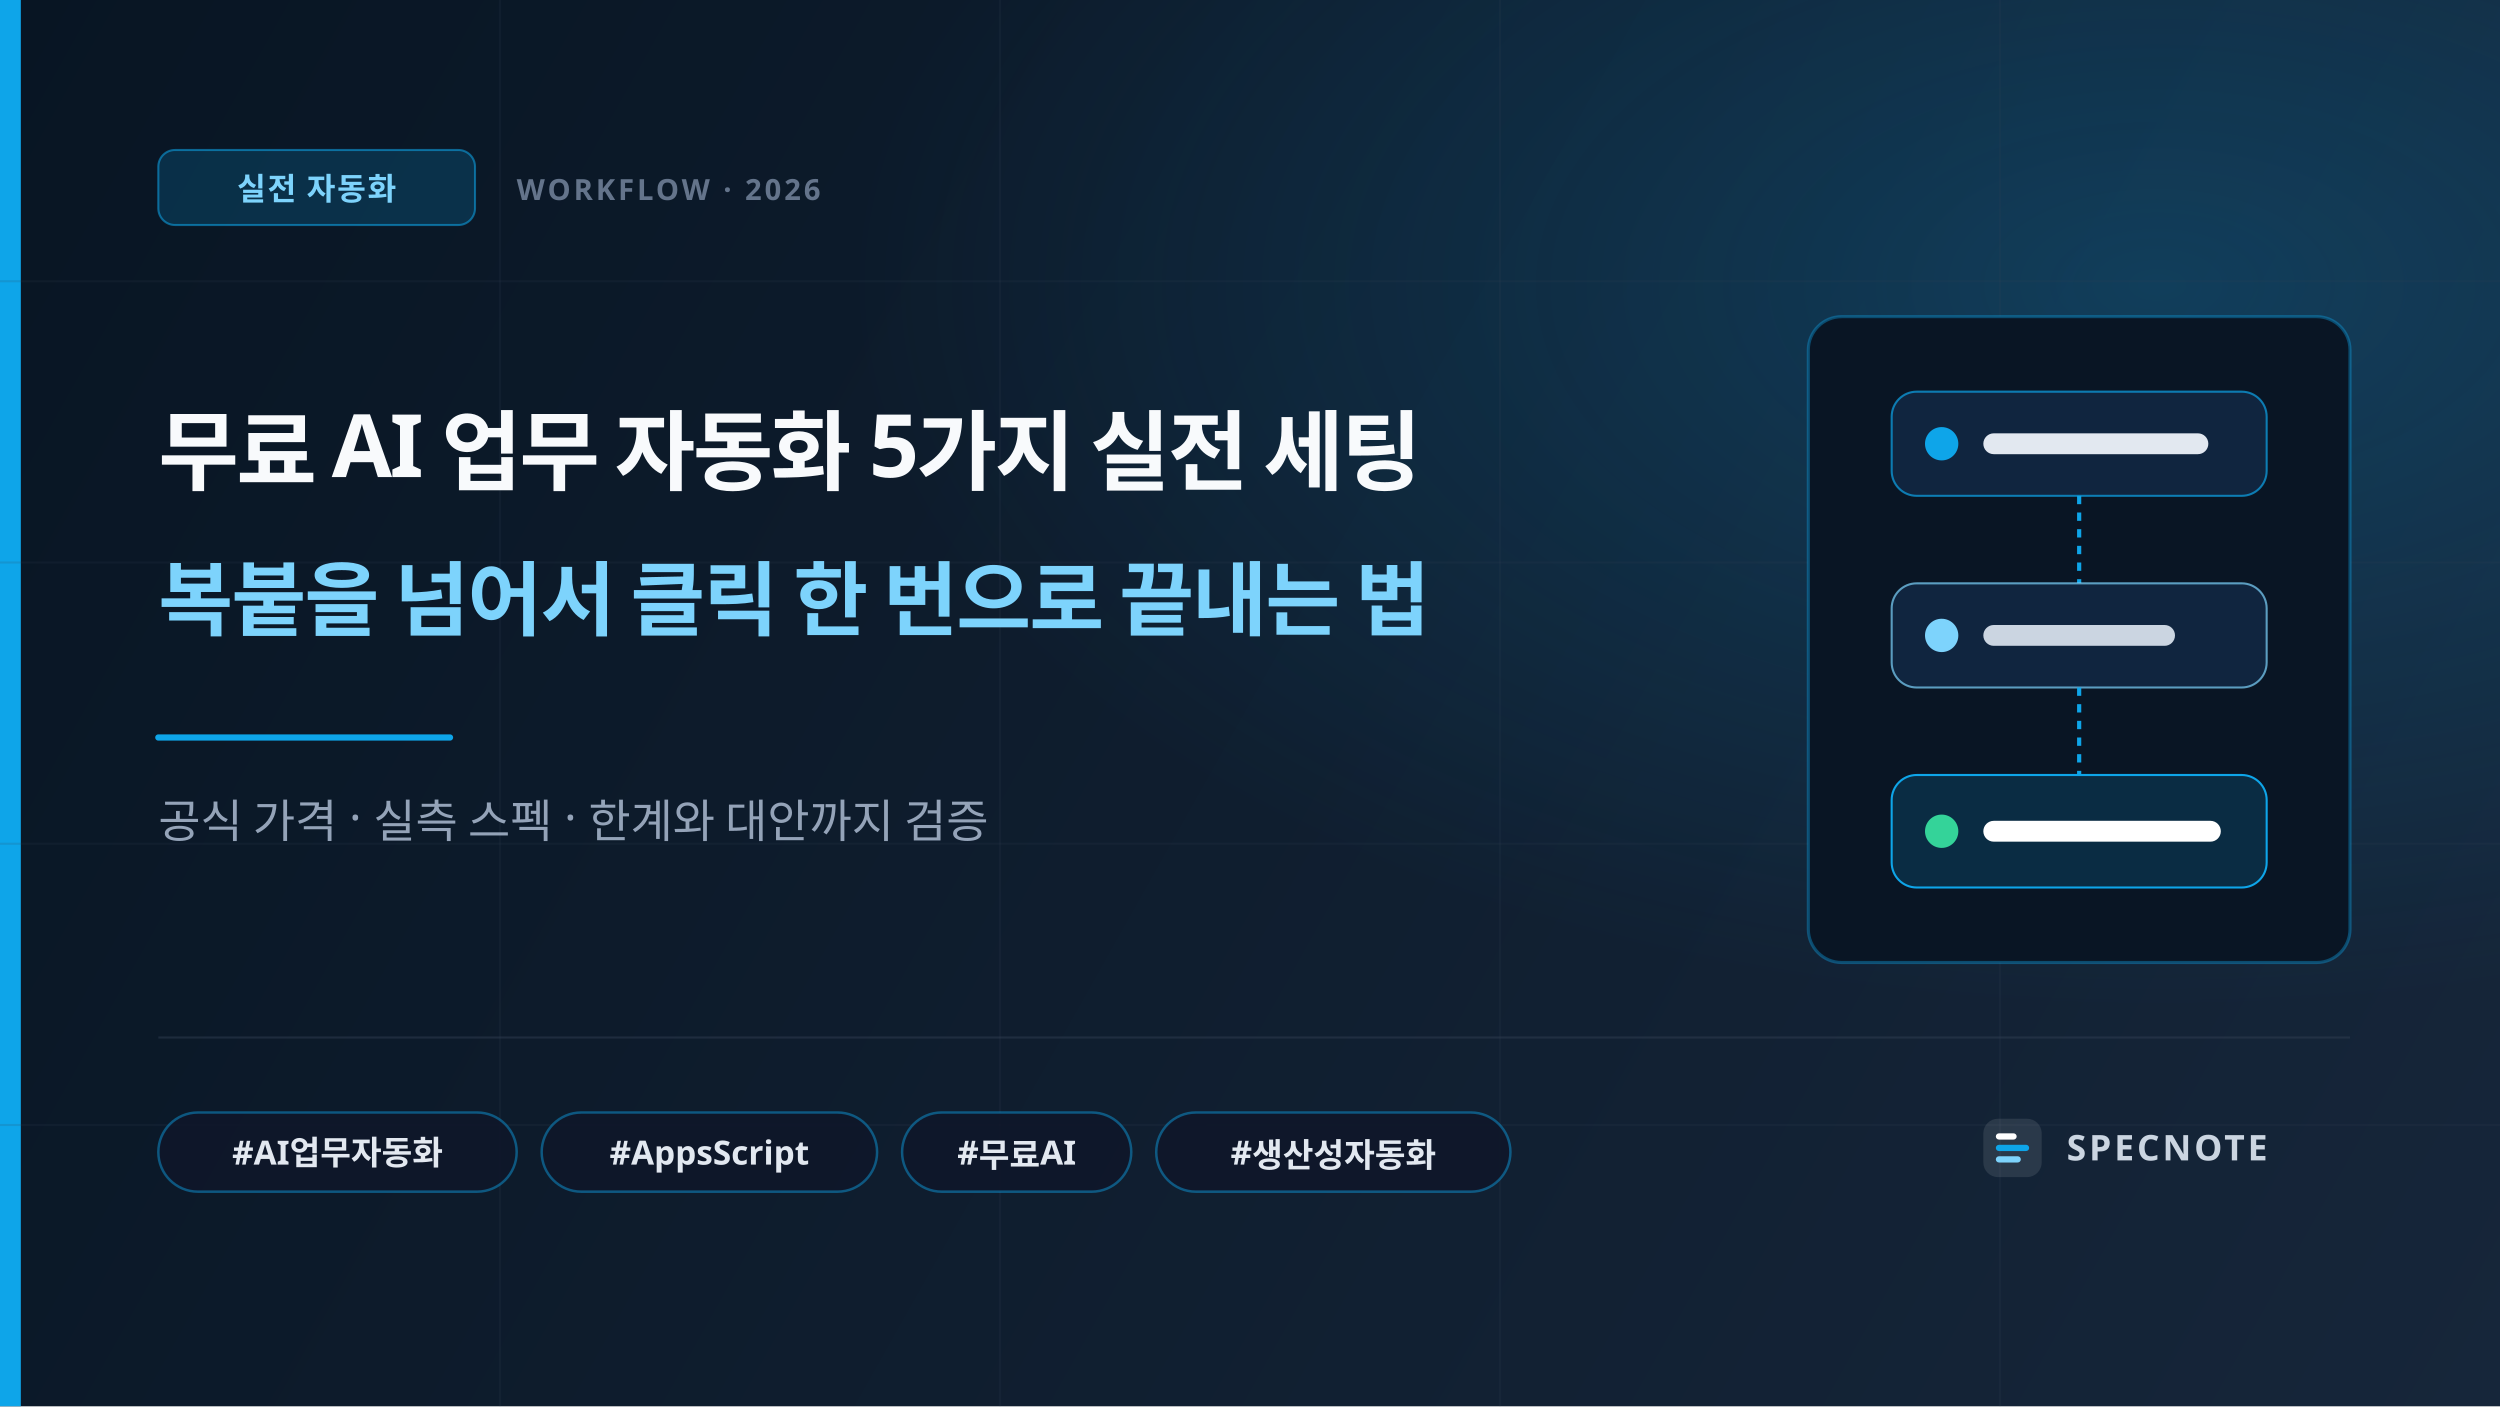
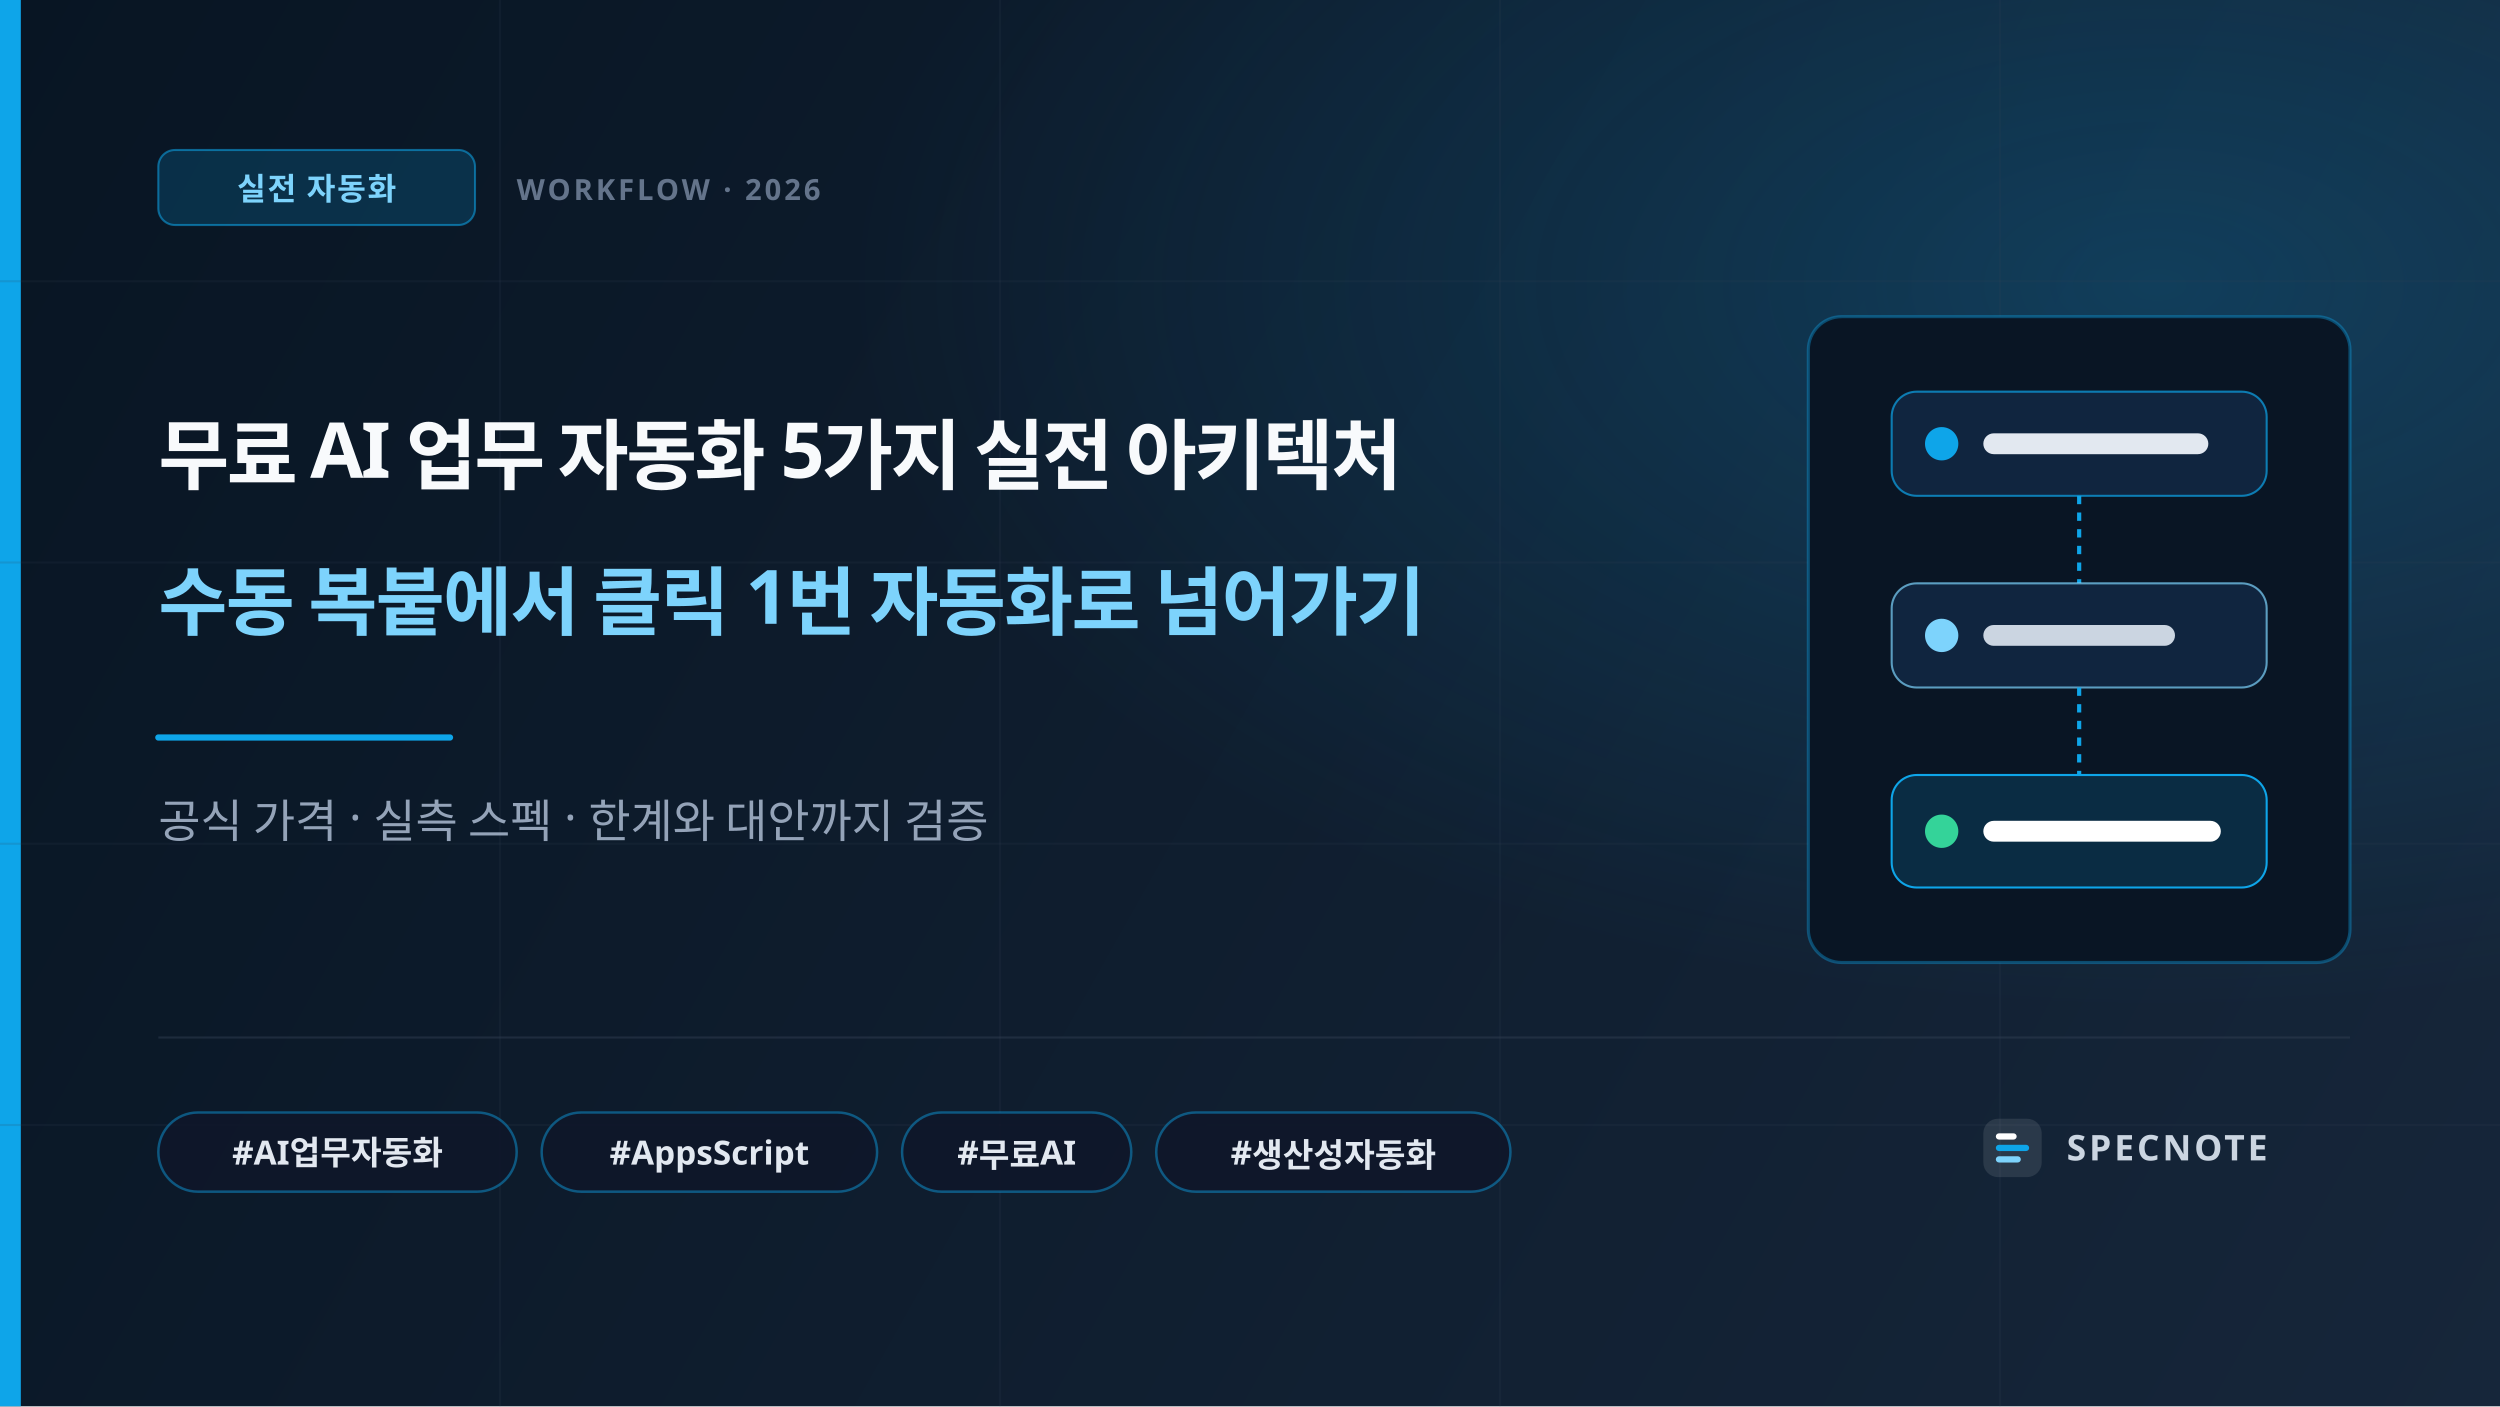
<svg xmlns="http://www.w3.org/2000/svg" viewBox="0 0 1200 675" fill="none">
  <defs>
    <linearGradient id="bg" x1="0" y1="0" x2="1200" y2="675" gradientUnits="userSpaceOnUse">
      <stop offset="0%" stop-color="#081523" />
      <stop offset="100%" stop-color="#16263A" />
    </linearGradient>
    <radialGradient id="glow" cx="0.86" cy="0.2" r="0.52">
      <stop offset="0%" stop-color="#0EA5E9" stop-opacity="0.22" />
      <stop offset="100%" stop-color="#0EA5E9" stop-opacity="0" />
    </radialGradient>
  </defs>
  <rect width="1200" height="675" fill="url(#bg)" />
  <rect width="1200" height="675" fill="url(#glow)" />
  <rect x="0" y="0" width="10" height="675" fill="#0EA5E9" />
  <g stroke="#334155" stroke-opacity="0.16">
    <path d="M0 135H1200M0 270H1200M0 405H1200M0 540H1200" />
    <path d="M240 0V675M480 0V675M720 0V675M960 0V675" />
  </g>
  <rect x="76" y="72" width="152" height="36" rx="8" fill="#0EA5E9" fill-opacity="0.18" stroke="#0EA5E9" stroke-opacity="0.55" />
  <text x="152" y="96" text-anchor="middle" fill="#7DD3FC" font-family="'Pretendard', 'Malgun Gothic', sans-serif" font-size="15" font-weight="800" letter-spacing="0.8">실전 자동화</text>
  <text x="248" y="96" fill="#64748B" font-family="'Pretendard', 'Malgun Gothic', sans-serif" font-size="14" font-weight="700" letter-spacing="1.4">WORKFLOW · 2026</text>
-   <text x="76" y="232" fill="#F8FAFC" font-family="'Pretendard', 'Apple SD Gothic Neo', 'Malgun Gothic', 'Noto Sans KR', sans-serif" font-size="42" font-weight="900" letter-spacing="-1.2">무료 AI 업무 자동화 5가지 실전 세팅</text>
-   <text x="76" y="302" fill="#7DD3FC" font-family="'Pretendard', 'Apple SD Gothic Neo', 'Malgun Gothic', 'Noto Sans KR', sans-serif" font-size="39" font-weight="800" letter-spacing="-0.8">복붙을 넘어서 클릭 한 번으로 끝내는 법</text>
+   <text x="76" y="232" fill="#F8FAFC" font-family="'Pretendard', 'Apple SD Gothic Neo', 'Malgun Gothic', 'Noto Sans KR', sans-serif" font-size="37" font-weight="900" letter-spacing="-1.2">무료 AI 업무 자동화 5가지 실전 아키텍처</text>
+   <text x="76" y="302" fill="#7DD3FC" font-family="'Pretendard', 'Apple SD Gothic Neo', 'Malgun Gothic', 'Noto Sans KR', sans-serif" font-size="36" font-weight="800" letter-spacing="-0.8">수동 복붙에서 클릭 1번 자동화로 넘어가기</text>
  <line x1="76" y1="354" x2="216" y2="354" stroke="#0EA5E9" stroke-width="3" stroke-linecap="round" />
  <text x="76" y="402" fill="#94A3B8" font-family="'Pretendard', 'Apple SD Gothic Neo', 'Malgun Gothic', sans-serif" font-size="22" font-weight="500">공식 가격 · 실측 스펙 · 한계와 대안까지 검증</text>
  <g transform="translate(868, 152)">
    <rect width="260" height="310" rx="16" fill="#091524" stroke="#0EA5E9" stroke-opacity="0.38" stroke-width="1.5" />
    <rect x="40" y="36" width="180" height="50" rx="12" fill="#10253F" stroke="#0EA5E9" stroke-opacity="0.7" />
    <circle cx="64" cy="61" r="8" fill="#0EA5E9" />
    <rect x="84" y="56" width="108" height="10" rx="5" fill="#E2E8F0" />
    <path d="M130 86V128" stroke="#0EA5E9" stroke-width="2" stroke-dasharray="4 4" />
    <rect x="40" y="128" width="180" height="50" rx="12" fill="#10253F" stroke="#7DD3FC" stroke-opacity="0.7" />
    <circle cx="64" cy="153" r="8" fill="#7DD3FC" />
    <rect x="84" y="148" width="92" height="10" rx="5" fill="#CBD5E1" />
    <path d="M130 178V220" stroke="#0EA5E9" stroke-width="2" stroke-dasharray="4 4" />
    <rect x="40" y="220" width="180" height="54" rx="12" fill="#0EA5E9" fill-opacity="0.16" stroke="#0EA5E9" />
    <circle cx="64" cy="247" r="8" fill="#34D399" />
    <rect x="84" y="242" width="114" height="10" rx="5" fill="#FFFFFF" />
  </g>
  <line x1="76" y1="498" x2="1128" y2="498" stroke="#334155" stroke-opacity="0.45" />
  <rect x="76" y="534" width="172" height="38" rx="19" fill="#0F172A" fill-opacity="0.9" stroke="#0EA5E9" stroke-opacity="0.45" stroke-width="1.2" />
  <text x="162" y="559" text-anchor="middle" fill="#E2E8F0" font-family="'Pretendard', 'Apple SD Gothic Neo', 'Malgun Gothic', sans-serif" font-size="16" font-weight="700">#AI업무자동화</text>
  <rect x="260" y="534" width="161" height="38" rx="19" fill="#0F172A" fill-opacity="0.9" stroke="#0EA5E9" stroke-opacity="0.45" stroke-width="1.2" />
  <text x="340.5" y="559" text-anchor="middle" fill="#E2E8F0" font-family="'Pretendard', 'Apple SD Gothic Neo', 'Malgun Gothic', sans-serif" font-size="16" font-weight="700">#AppsScript</text>
  <rect x="433" y="534" width="110" height="38" rx="19" fill="#0F172A" fill-opacity="0.9" stroke="#0EA5E9" stroke-opacity="0.45" stroke-width="1.2" />
  <text x="488" y="559" text-anchor="middle" fill="#E2E8F0" font-family="'Pretendard', 'Apple SD Gothic Neo', 'Malgun Gothic', sans-serif" font-size="16" font-weight="700">#무료AI</text>
  <rect x="555" y="534" width="170" height="38" rx="19" fill="#0F172A" fill-opacity="0.9" stroke="#0EA5E9" stroke-opacity="0.45" stroke-width="1.2" />
  <text x="640" y="559" text-anchor="middle" fill="#E2E8F0" font-family="'Pretendard', 'Apple SD Gothic Neo', 'Malgun Gothic', sans-serif" font-size="16" font-weight="700">#생산성자동화</text>
  <g transform="translate(952, 537)">
    <rect width="28" height="28" rx="7" fill="#FFFFFF" fill-opacity="0.1" />
    <rect x="6" y="7" width="10" height="3" rx="1.5" fill="#FFFFFF" />
    <rect x="6" y="12.5" width="16" height="3" rx="1.5" fill="#0EA5E9" />
    <rect x="6" y="18" width="12" height="3" rx="1.5" fill="#7DD3FC" />
    <text x="40" y="20" fill="#CBD5E1" font-family="'Pretendard', 'Malgun Gothic', sans-serif" font-size="17" font-weight="800" letter-spacing="1.4">SPECNOTE</text>
  </g>
</svg>
